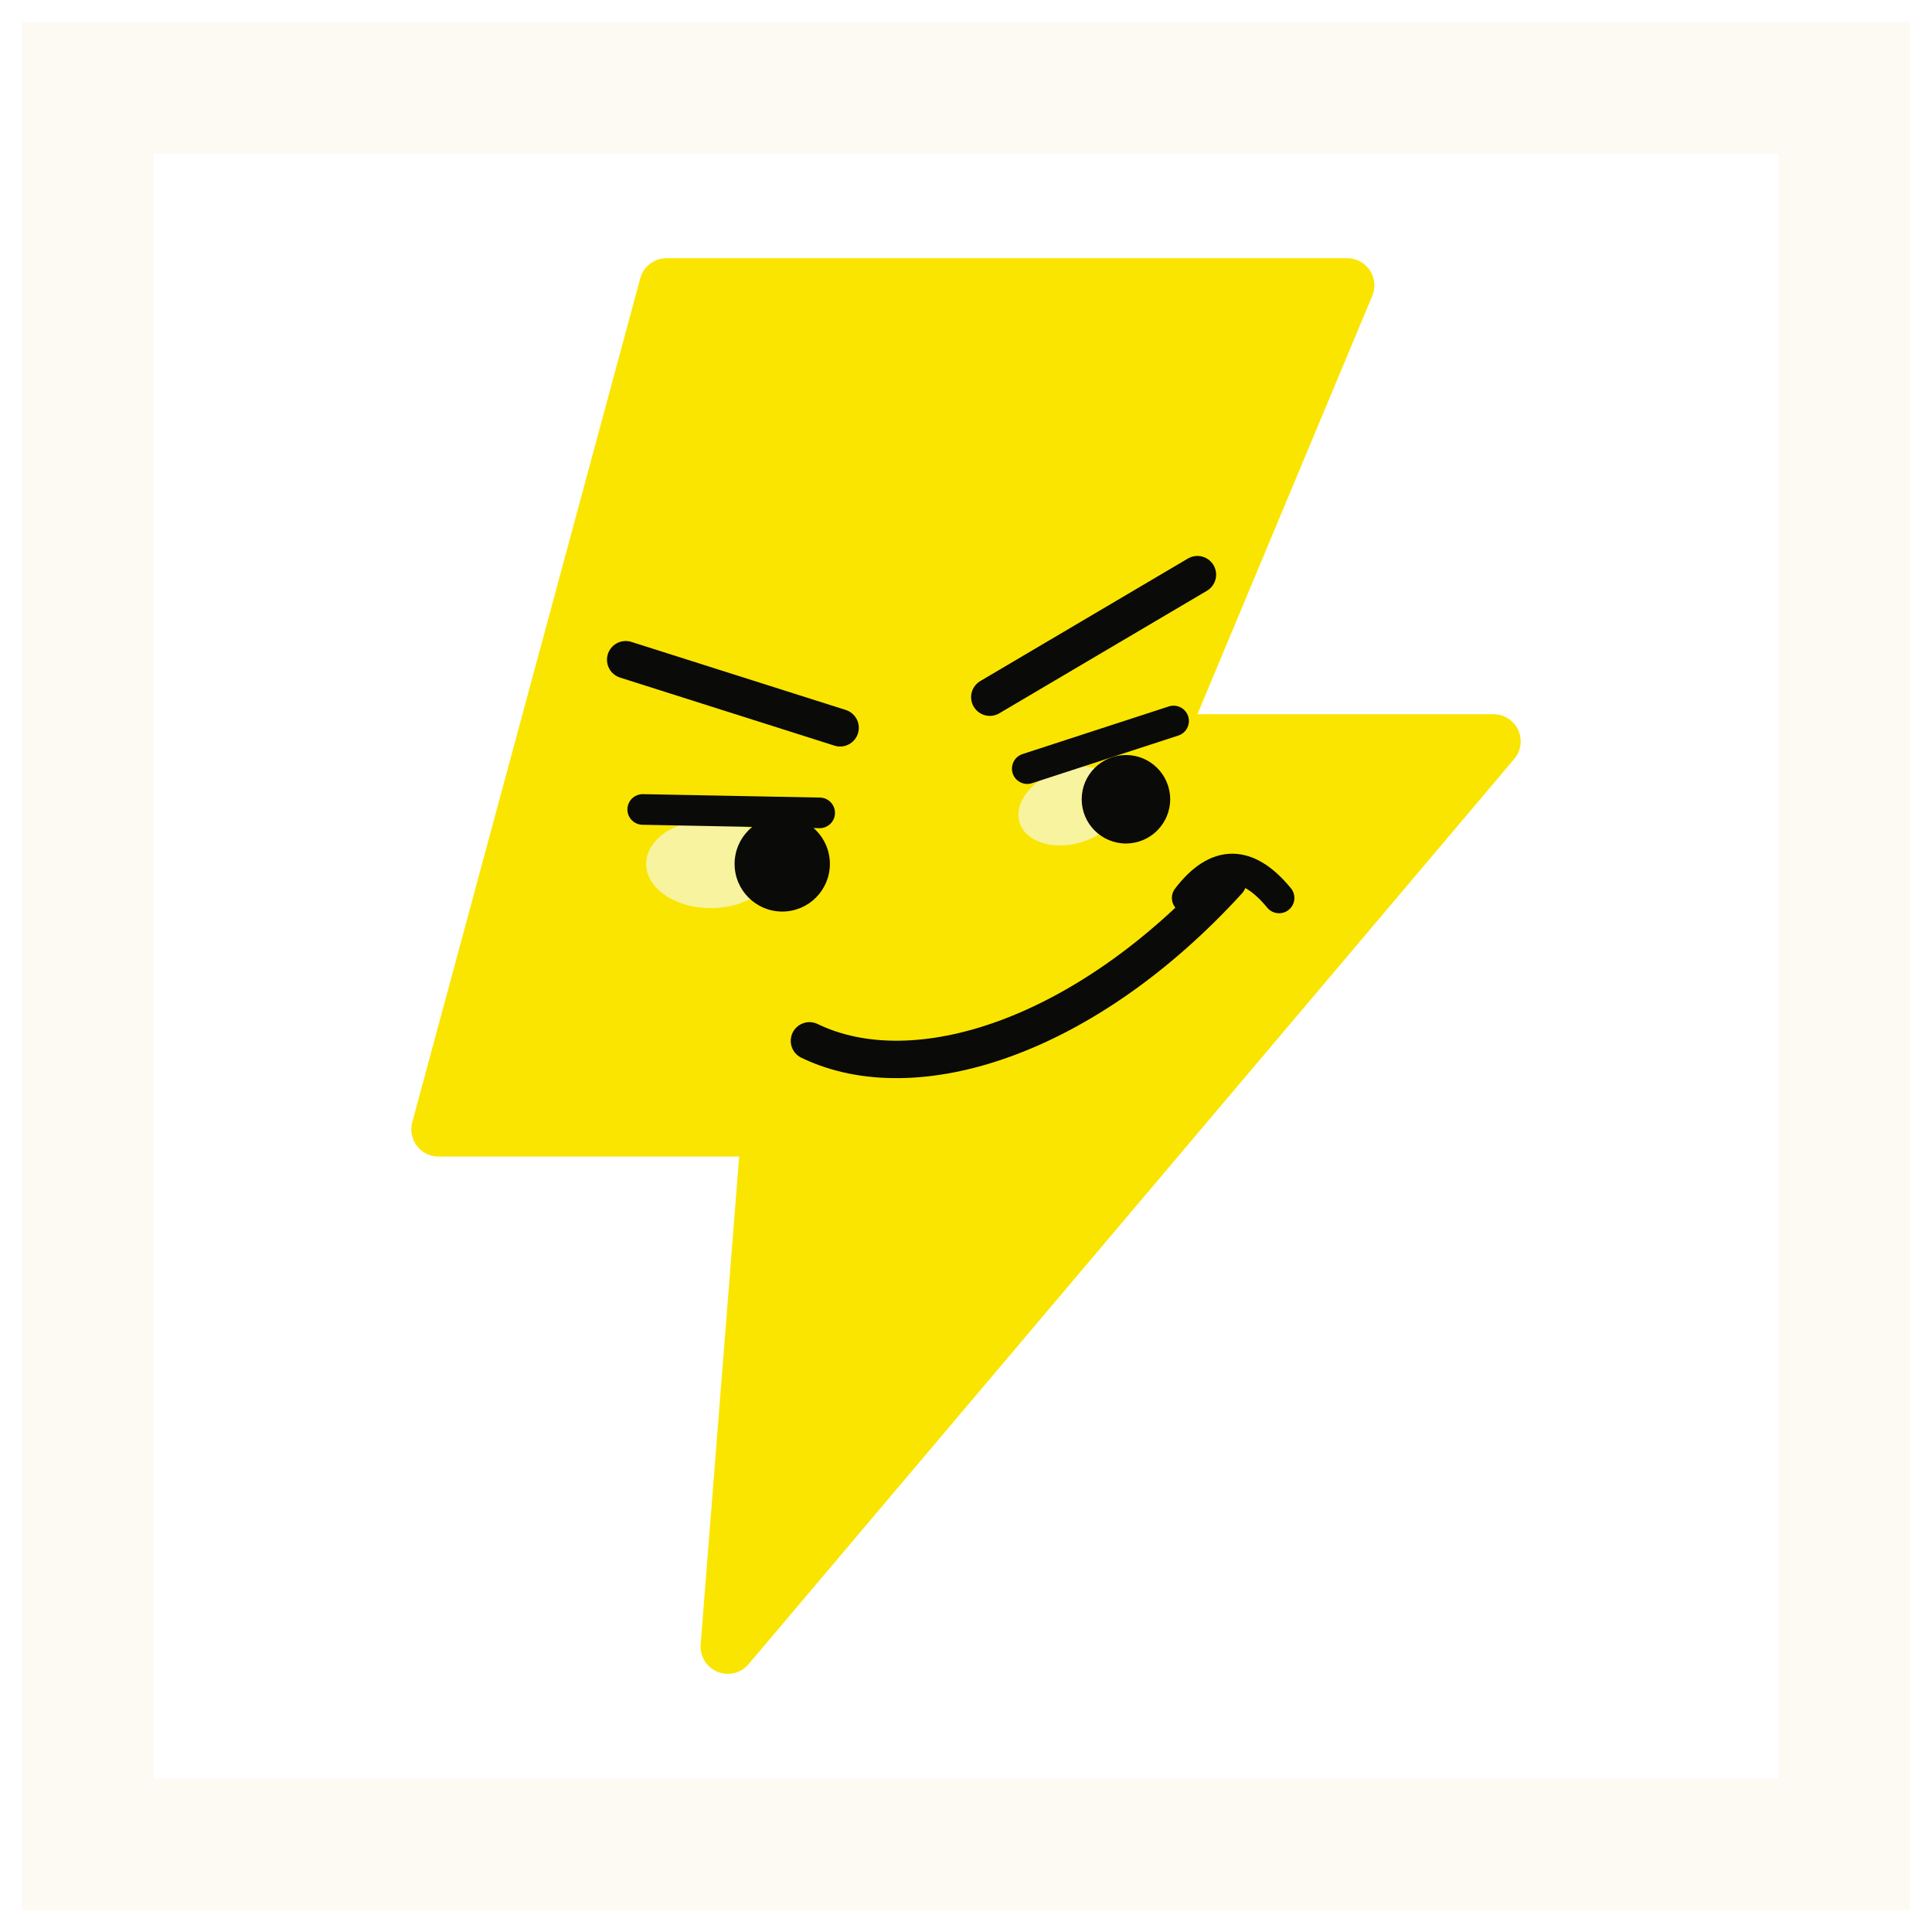
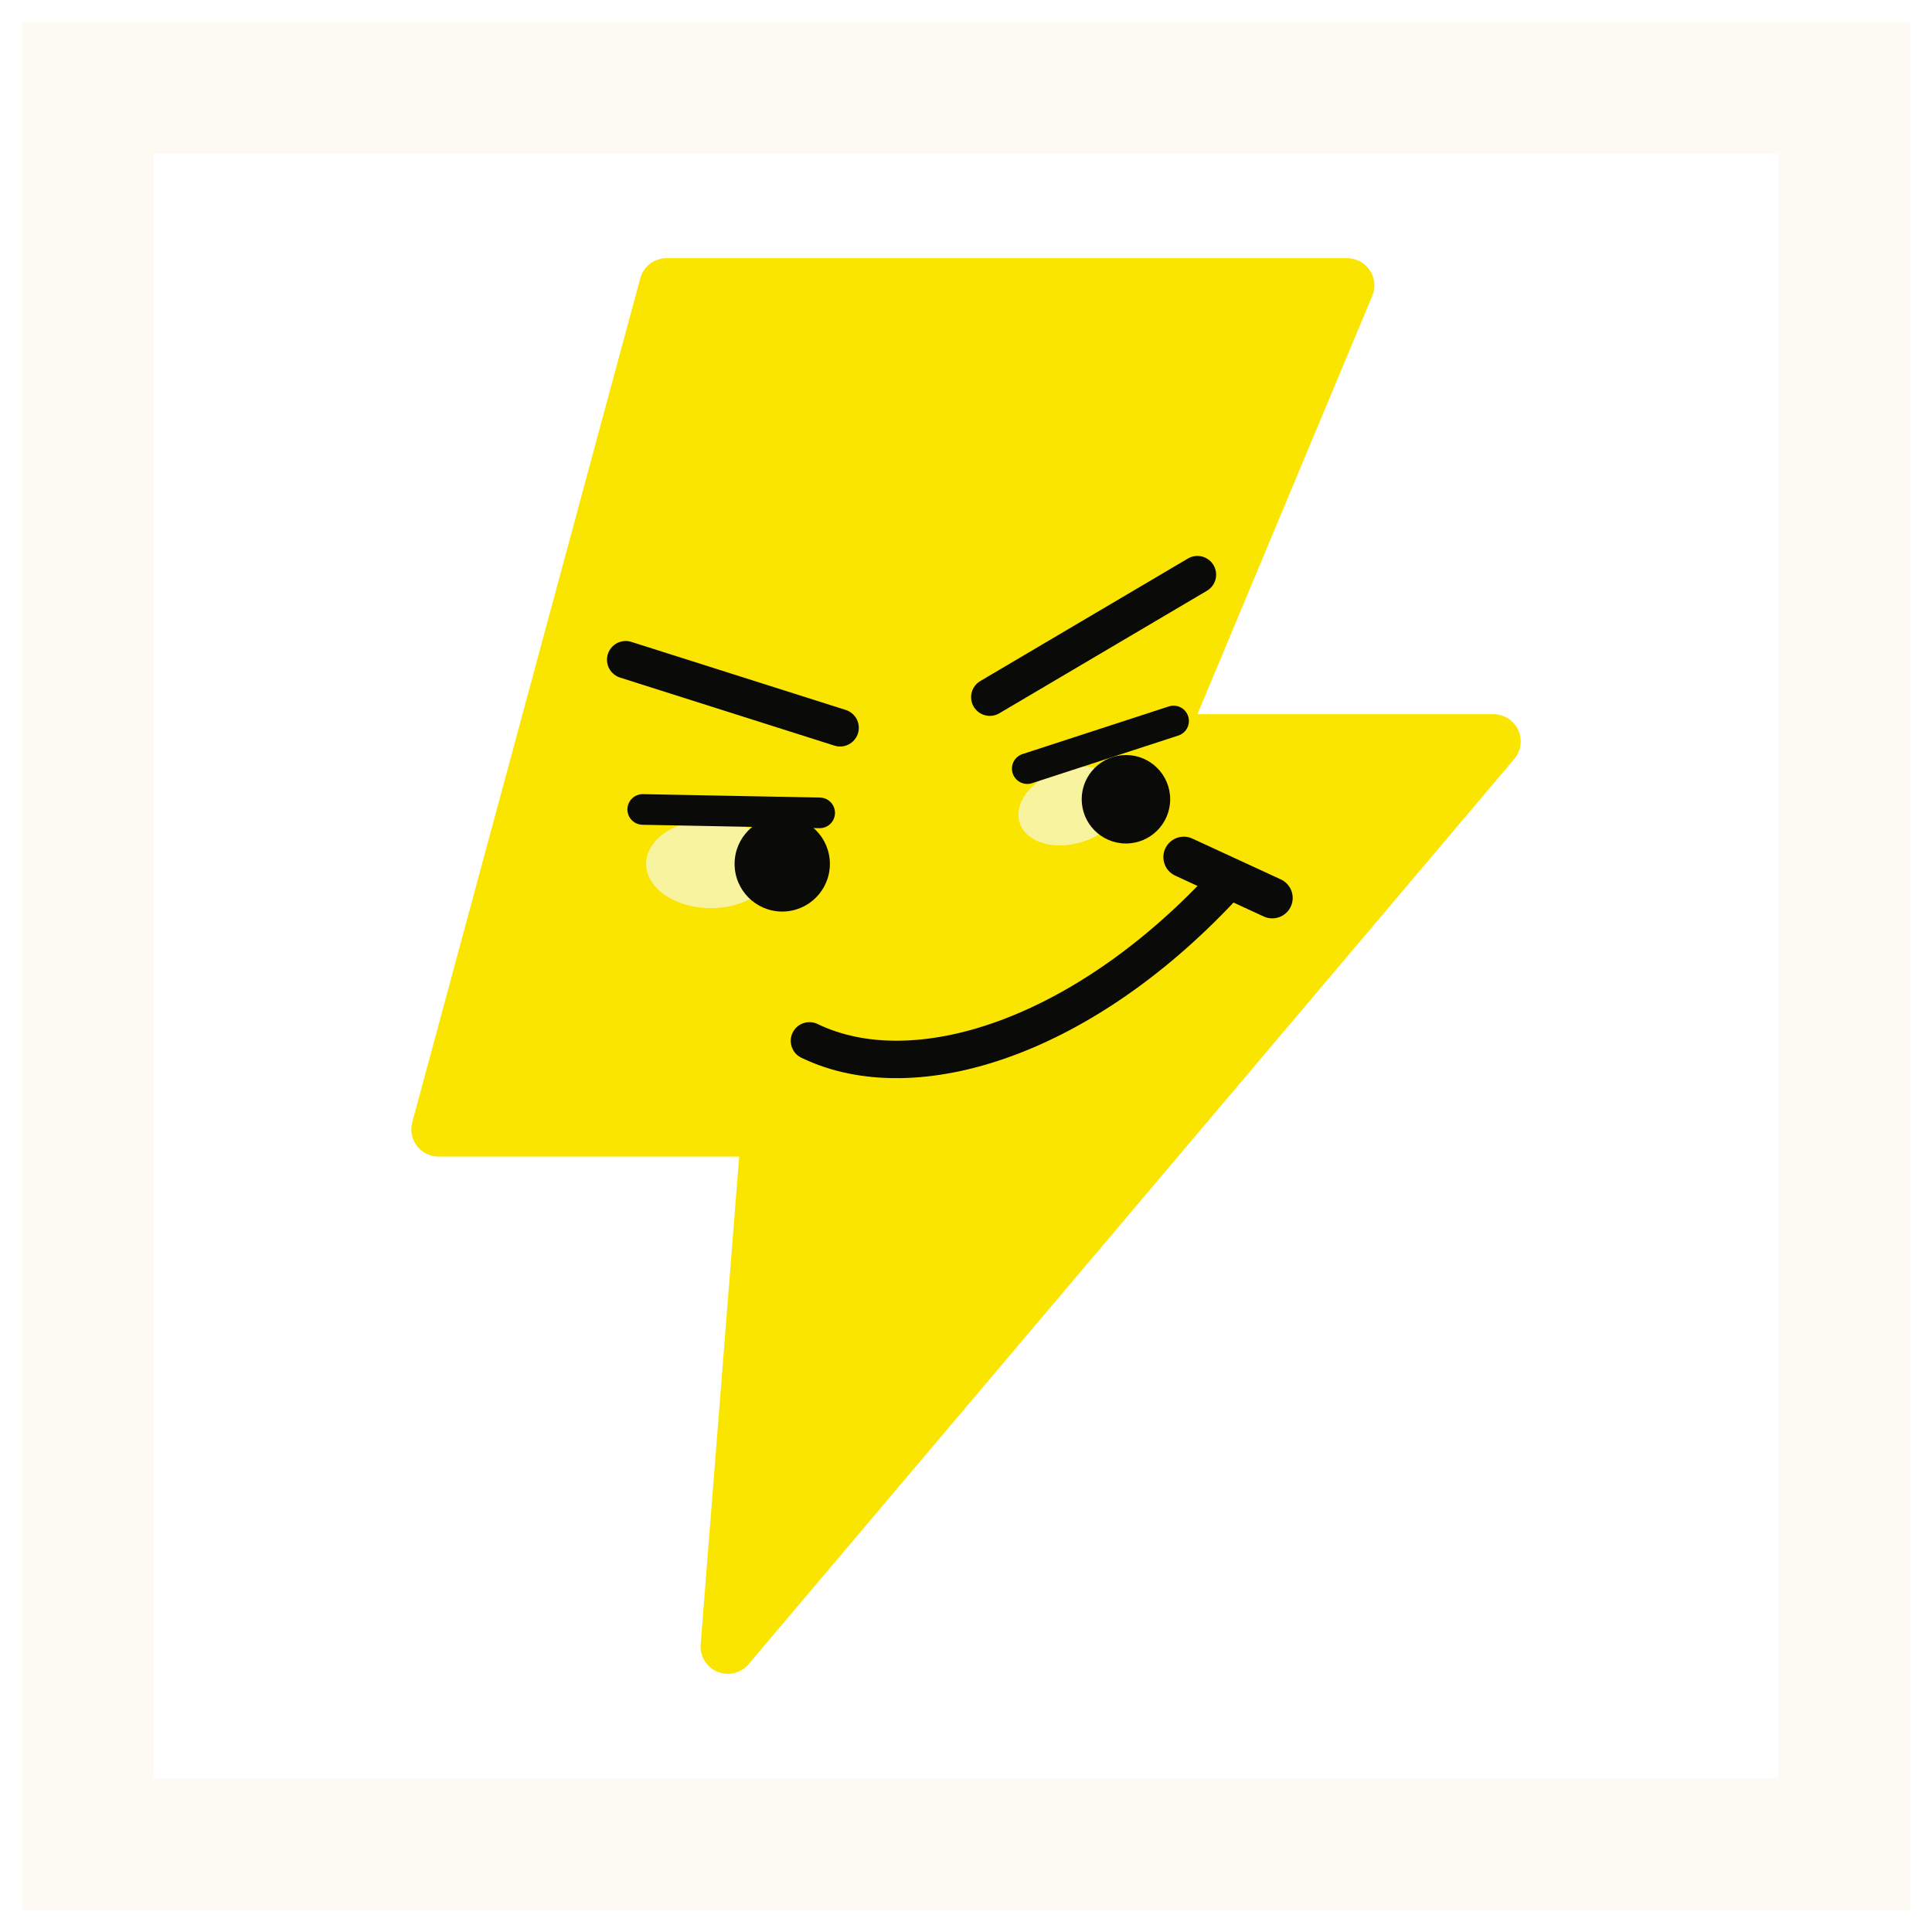
<svg xmlns="http://www.w3.org/2000/svg" viewBox="80 80 352 352" role="img" aria-label="Boost Me Bitch">
  <rect x="96" y="96" width="320" height="320" fill="none" stroke="#fdfaf3" stroke-width="24" />
  <g transform="translate(256 256) scale(0.62) translate(-265 -259)">
    <path d="M177 59L377 59L321 193L420 193L195 459L207 307L110 307Z" fill="#fae500" stroke="#fae500" stroke-width="16" stroke-linejoin="round" />
  </g>
  <g transform="translate(256 256) scale(0.62) translate(-265 -259)">
    <ellipse cx="190" cy="229" rx="19" ry="13" fill="#f7f39e" />
    <ellipse cx="296" cy="212" rx="16" ry="11" transform="rotate(-18 296 212)" fill="#f7f39e" />
    <circle cx="211" cy="229" r="14" fill="#0a0a08" />
    <circle cx="312" cy="210" r="13" fill="#0a0a08" />
    <path d="M170 213L222 214M283 201L326 187" stroke="#0a0a08" stroke-width="9" stroke-linecap="round" />
    <path d="M165 169L228 189M272 180L333 144" stroke="#0a0a08" stroke-width="11" stroke-linecap="round" />
    <path d="M219 281C250 296 300 280 342 234" fill="none" stroke="#0a0a08" stroke-width="11" stroke-linecap="round" />
-     <path d="M330 239Q343 222 357 239" fill="none" stroke="#0a0a08" stroke-width="9" stroke-linecap="round" />
+     <path d="M329 227L355 239" fill="none" stroke="#0a0a08" stroke-width="12" stroke-linecap="round" />
  </g>
</svg>
